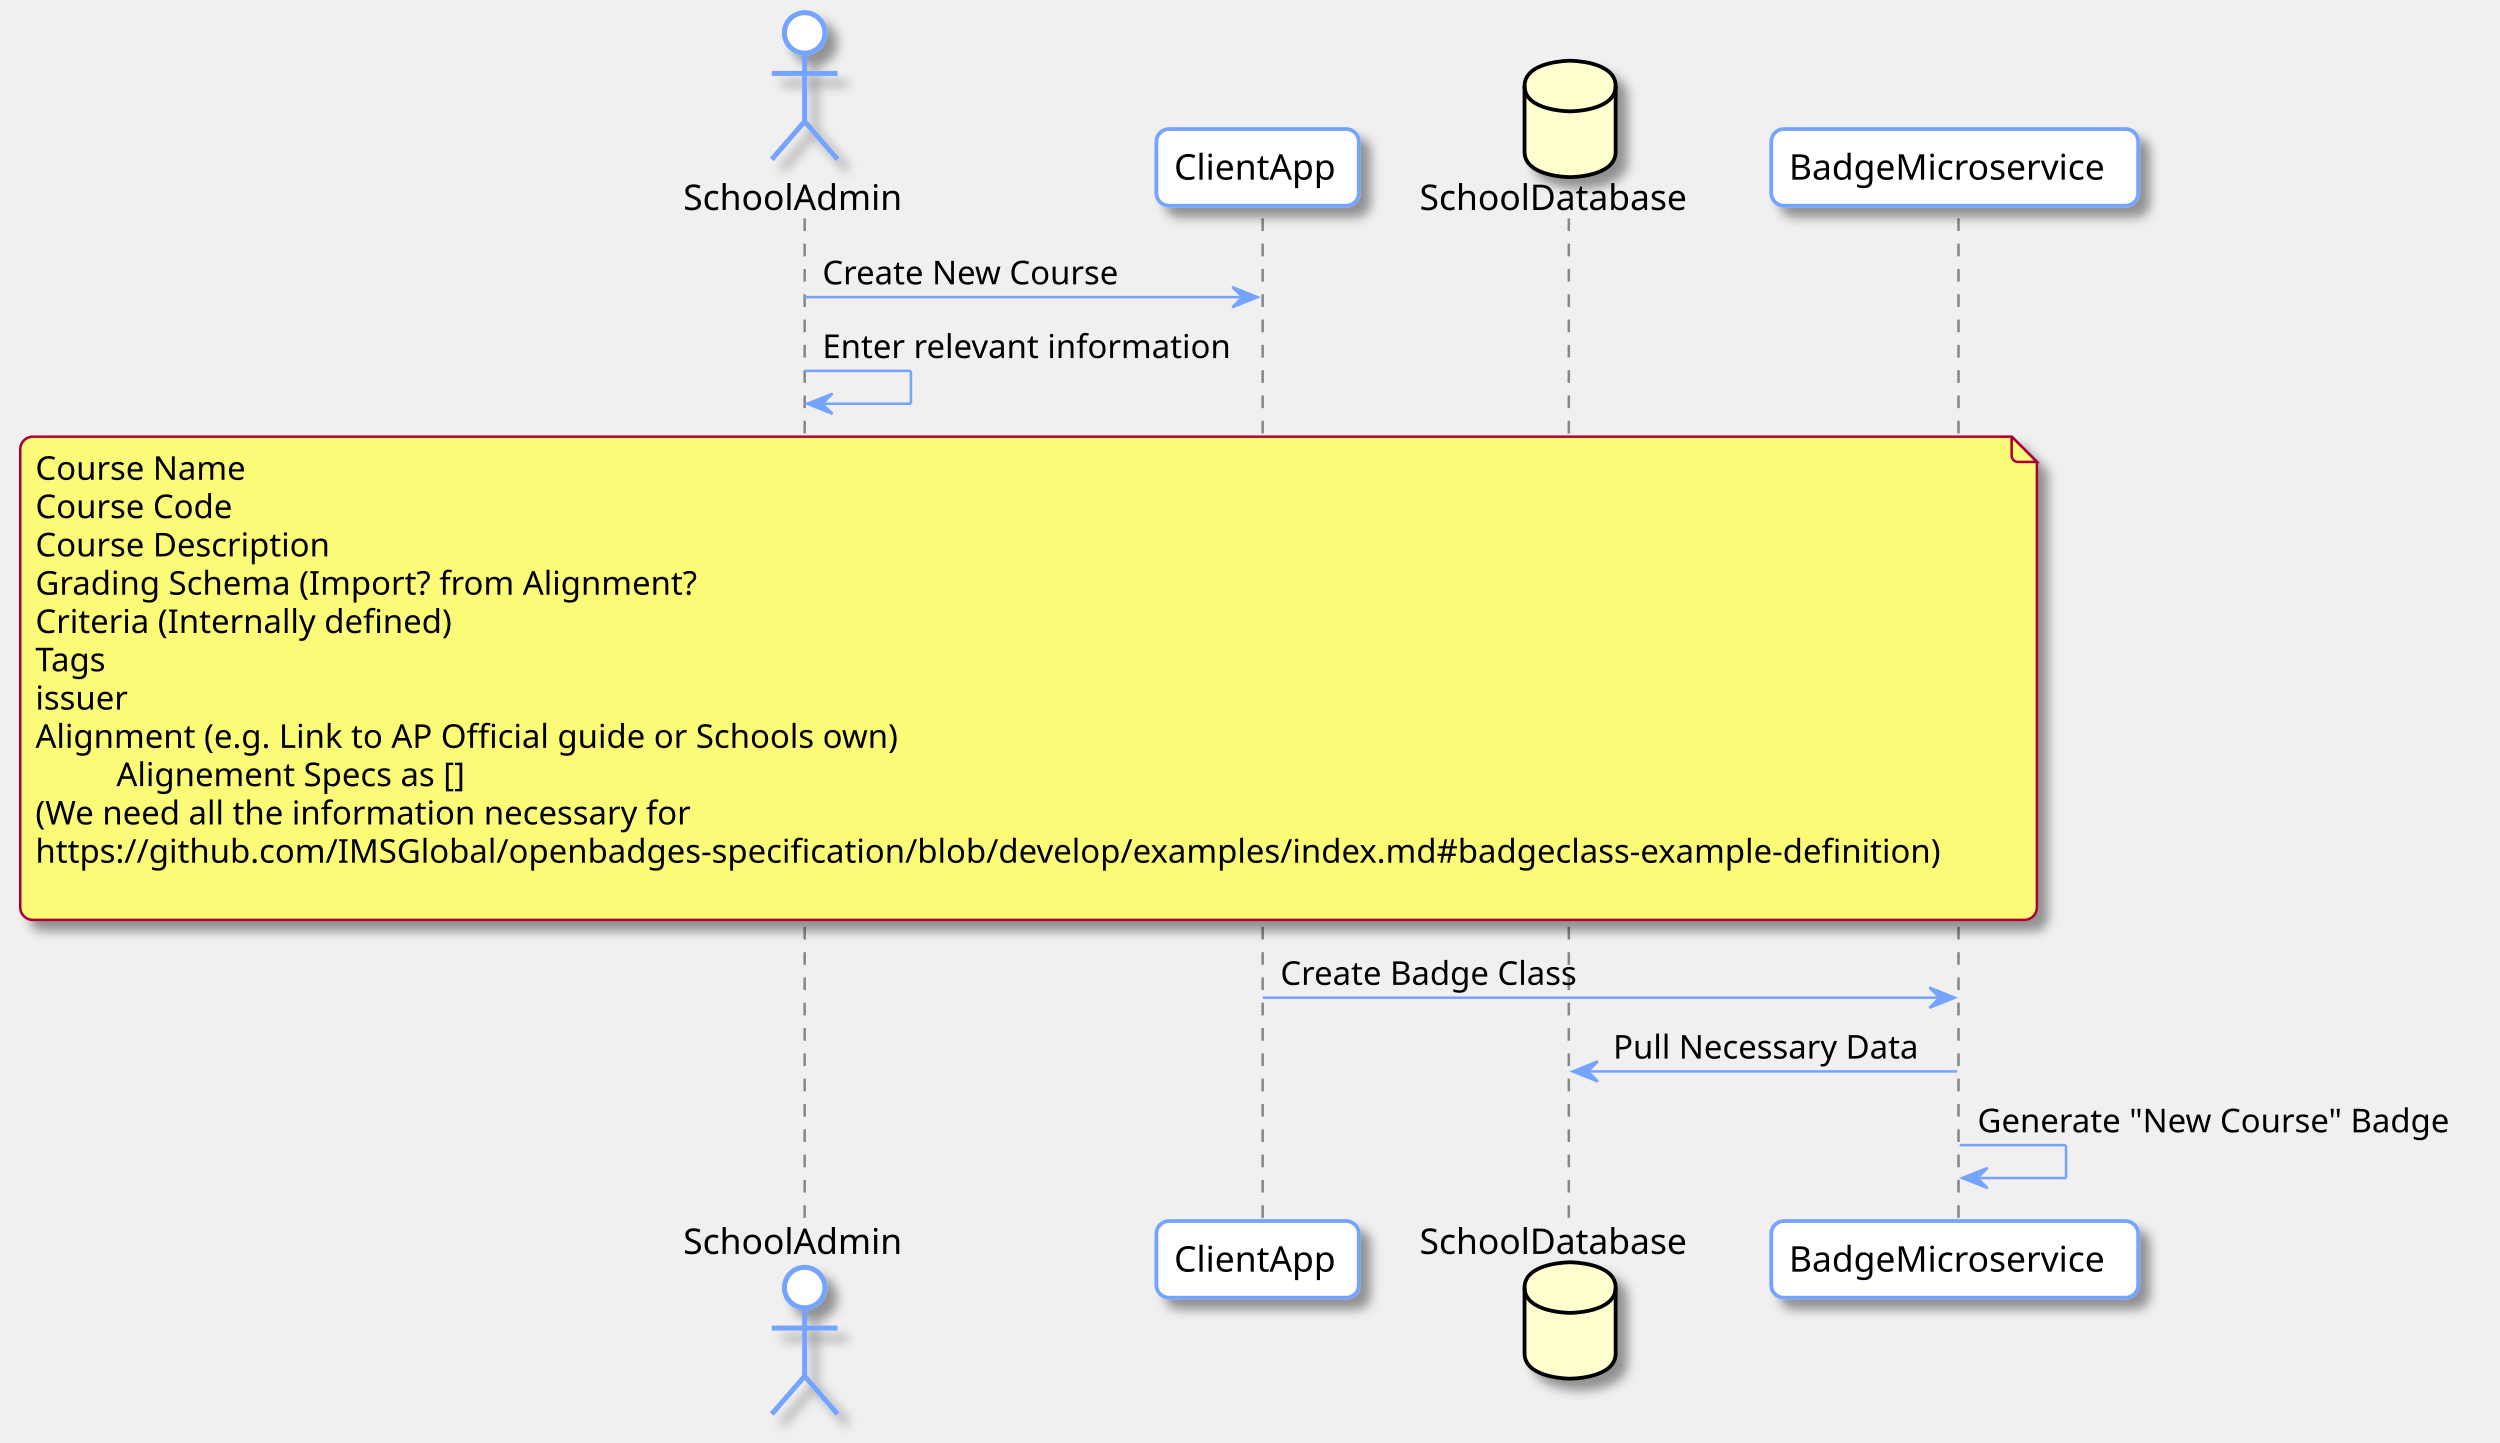
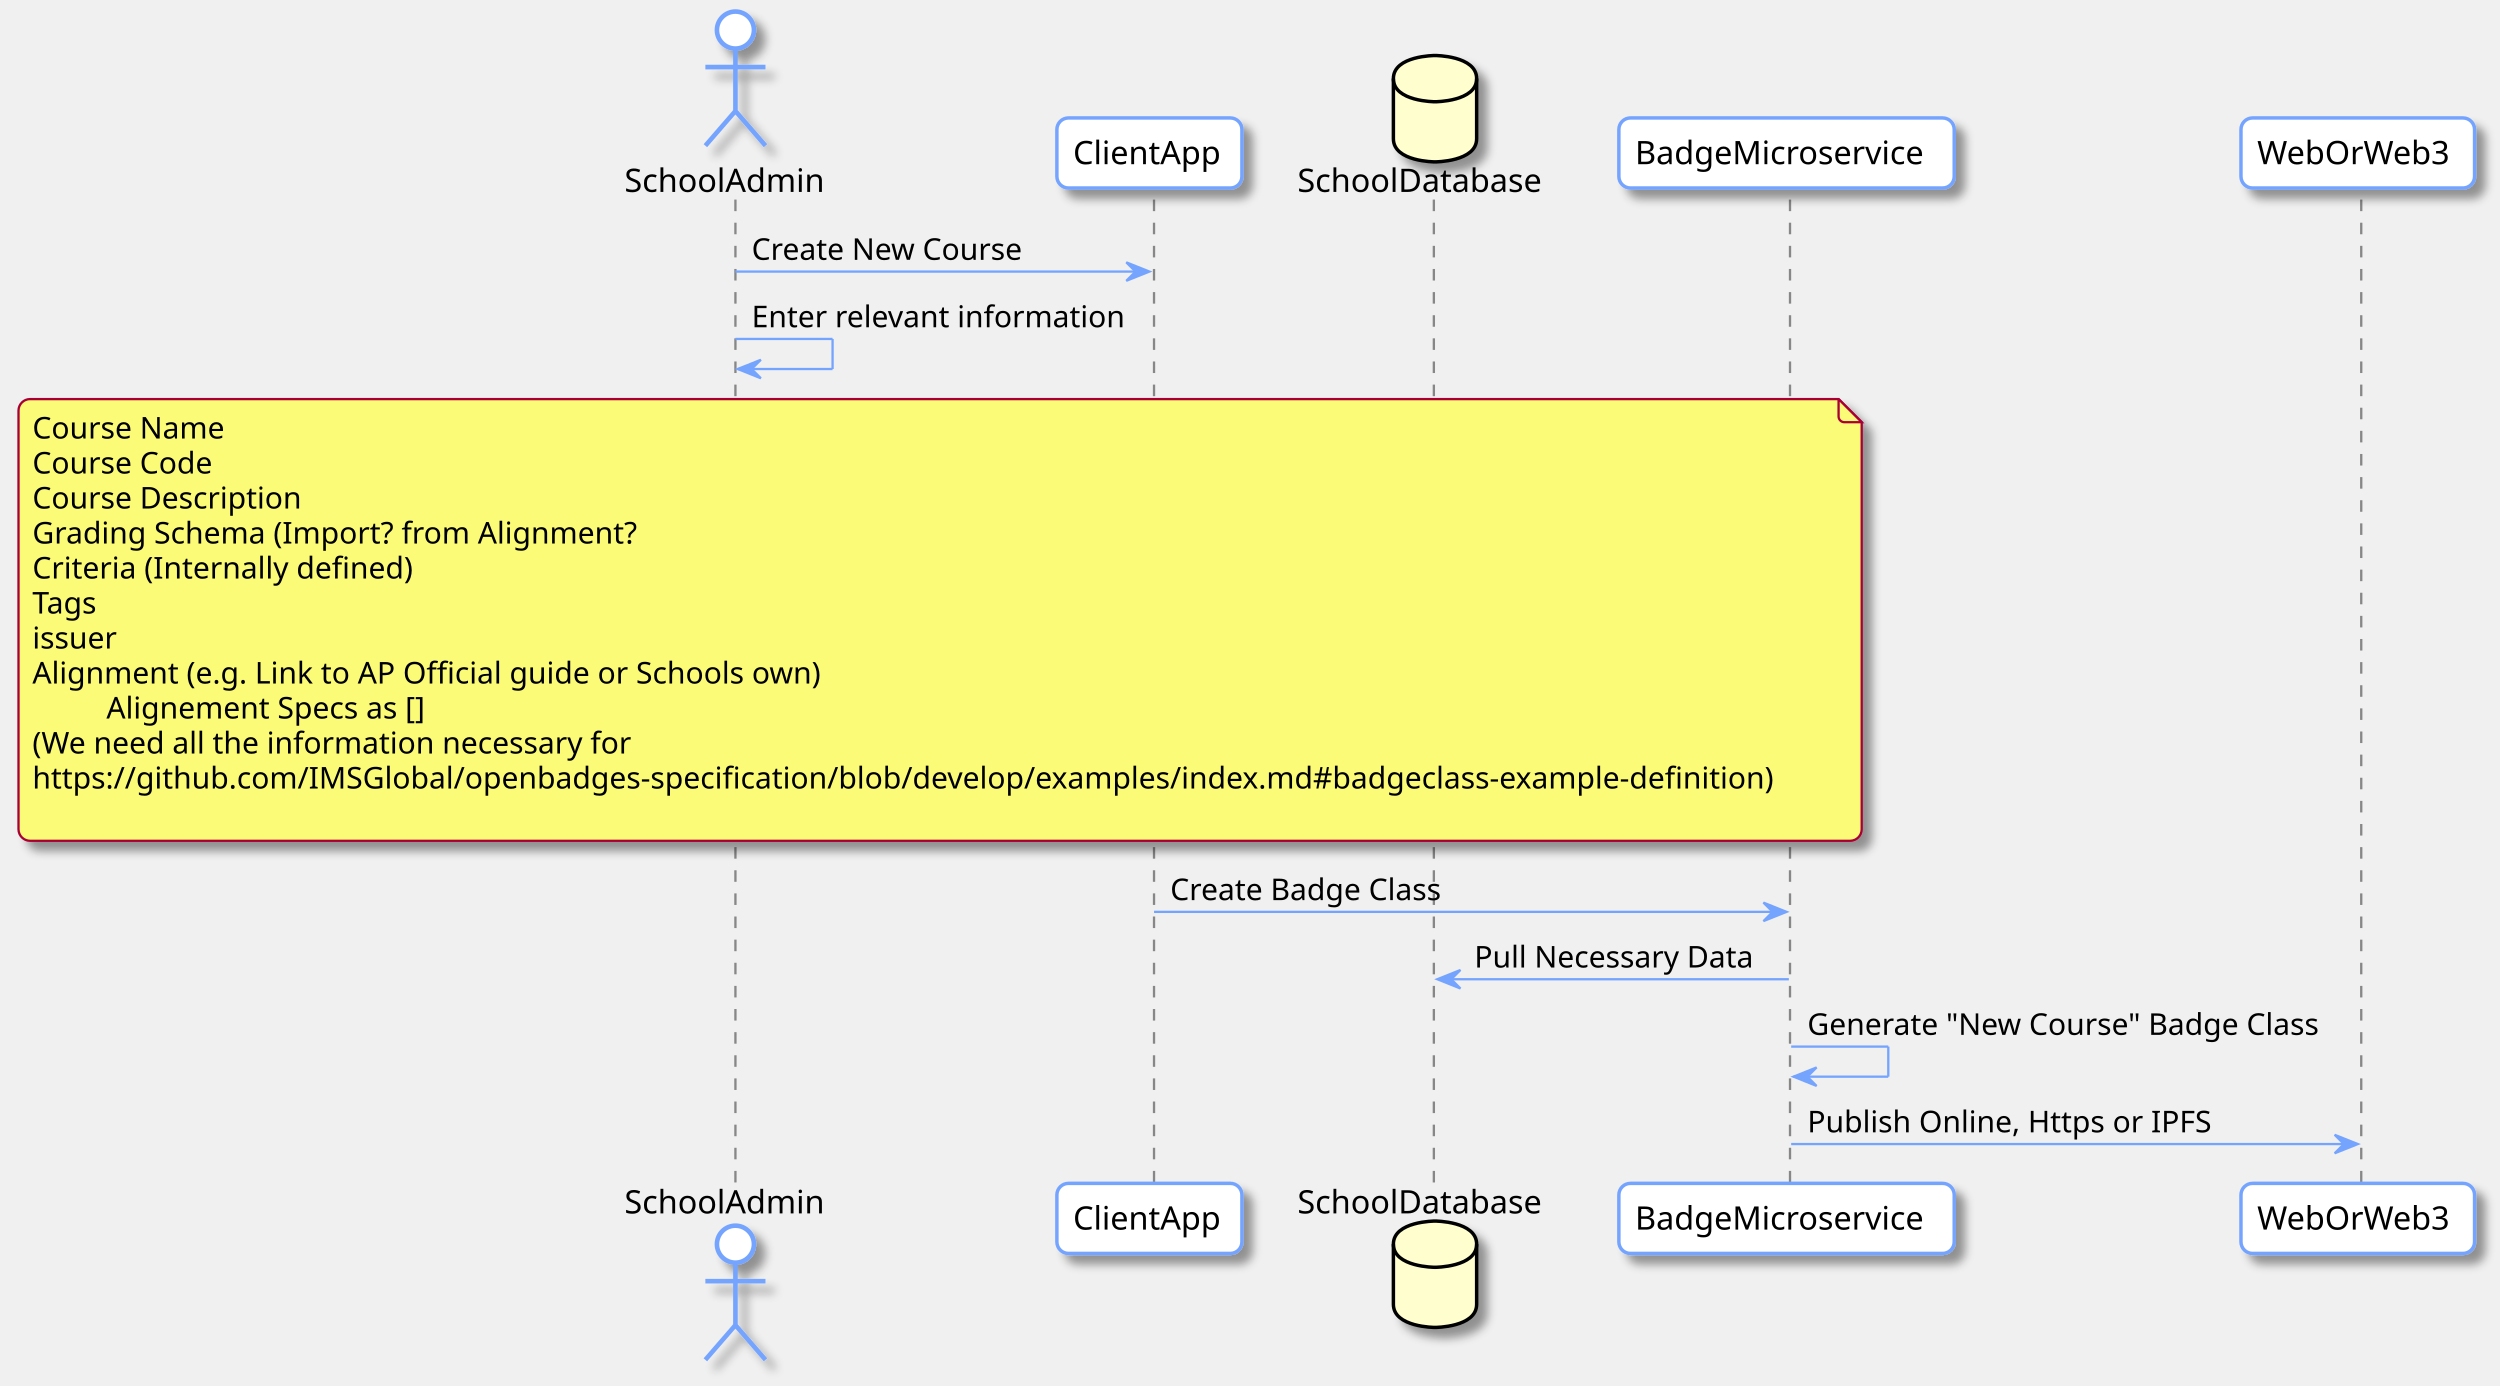
- <svg xmlns="http://www.w3.org/2000/svg" contentScriptType="application/ecmascript" contentStyleType="text/css" height="570px" preserveAspectRatio="none" style="width:988px;height:570px;" version="1.1" viewBox="0 0 988 570" width="988px" zoomAndPan="magnify">
+ <svg xmlns="http://www.w3.org/2000/svg" contentScriptType="application/ecmascript" contentStyleType="text/css" height="599px" preserveAspectRatio="none" style="width:1081px;height:599px;" version="1.1" viewBox="0 0 1081 599" width="1081px" zoomAndPan="magnify">
  <defs>
-     <filter height="300%" id="fum46tds7ozeo" width="300%" x="-1" y="-1">
+     <filter height="300%" id="f1db6momaljz3" width="300%" x="-1" y="-1">
      <feGaussianBlur result="blurOut" stdDeviation="2.0" />
      <feColorMatrix in="blurOut" result="blurOut2" type="matrix" values="0 0 0 0 0 0 0 0 0 0 0 0 0 0 0 0 0 0 .4 0" />
      <feOffset dx="4.0" dy="4.0" in="blurOut2" result="blurOut3" />
      <feBlend in="SourceGraphic" in2="blurOut3" mode="normal" />
    </filter>
  </defs>
  <g>
-     <line style="stroke: #878787; stroke-width: 1.0; stroke-dasharray: 5.0,5.0;" x1="318" x2="318" y1="86.297" y2="483.555" />
-     <line style="stroke: #878787; stroke-width: 1.0; stroke-dasharray: 5.0,5.0;" x1="499" x2="499" y1="86.297" y2="483.555" />
-     <line style="stroke: #878787; stroke-width: 1.0; stroke-dasharray: 5.0,5.0;" x1="620" x2="620" y1="86.297" y2="483.555" />
-     <line style="stroke: #878787; stroke-width: 1.0; stroke-dasharray: 5.0,5.0;" x1="774" x2="774" y1="86.297" y2="483.555" />
+     <line style="stroke: #878787; stroke-width: 1.0; stroke-dasharray: 5.0,5.0;" x1="318" x2="318" y1="86.297" y2="512.688" />
+     <line style="stroke: #878787; stroke-width: 1.0; stroke-dasharray: 5.0,5.0;" x1="499" x2="499" y1="86.297" y2="512.688" />
+     <line style="stroke: #878787; stroke-width: 1.0; stroke-dasharray: 5.0,5.0;" x1="620" x2="620" y1="86.297" y2="512.688" />
+     <line style="stroke: #878787; stroke-width: 1.0; stroke-dasharray: 5.0,5.0;" x1="774" x2="774" y1="86.297" y2="512.688" />
+     <line style="stroke: #878787; stroke-width: 1.0; stroke-dasharray: 5.0,5.0;" x1="1021" x2="1021" y1="86.297" y2="512.688" />
    <text fill="#000000" font-family="sans-serif" font-size="14" lengthAdjust="spacingAndGlyphs" textLength="90" x="270" y="82.995">SchoolAdmin</text>
-     <ellipse cx="318" cy="13" fill="#FFFFFF" filter="url(#fum46tds7ozeo)" rx="8" ry="8" style="stroke: #75A4FF; stroke-width: 2.0;" />
-     <path d="M318,21 L318,48 M305,29 L331,29 M318,48 L305,63 M318,48 L331,63 " fill="none" filter="url(#fum46tds7ozeo)" style="stroke: #75A4FF; stroke-width: 2.0;" />
-     <text fill="#000000" font-family="sans-serif" font-size="14" lengthAdjust="spacingAndGlyphs" textLength="90" x="270" y="495.55">SchoolAdmin</text>
-     <ellipse cx="318" cy="508.852" fill="#FFFFFF" filter="url(#fum46tds7ozeo)" rx="8" ry="8" style="stroke: #75A4FF; stroke-width: 2.0;" />
-     <path d="M318,516.852 L318,543.852 M305,524.852 L331,524.852 M318,543.852 L305,558.852 M318,543.852 L331,558.852 " fill="none" filter="url(#fum46tds7ozeo)" style="stroke: #75A4FF; stroke-width: 2.0;" />
-     <rect fill="#FFFFFF" filter="url(#fum46tds7ozeo)" height="30.297" rx="5" ry="5" style="stroke: #75A4FF; stroke-width: 1.5;" width="80" x="457" y="51" />
+     <ellipse cx="318" cy="13" fill="#FFFFFF" filter="url(#f1db6momaljz3)" rx="8" ry="8" style="stroke: #75A4FF; stroke-width: 2.0;" />
+     <path d="M318,21 L318,48 M305,29 L331,29 M318,48 L305,63 M318,48 L331,63 " fill="none" filter="url(#f1db6momaljz3)" style="stroke: #75A4FF; stroke-width: 2.0;" />
+     <text fill="#000000" font-family="sans-serif" font-size="14" lengthAdjust="spacingAndGlyphs" textLength="90" x="270" y="524.683">SchoolAdmin</text>
+     <ellipse cx="318" cy="537.984" fill="#FFFFFF" filter="url(#f1db6momaljz3)" rx="8" ry="8" style="stroke: #75A4FF; stroke-width: 2.0;" />
+     <path d="M318,545.984 L318,572.984 M305,553.984 L331,553.984 M318,572.984 L305,587.984 M318,572.984 L331,587.984 " fill="none" filter="url(#f1db6momaljz3)" style="stroke: #75A4FF; stroke-width: 2.0;" />
+     <rect fill="#FFFFFF" filter="url(#f1db6momaljz3)" height="30.297" rx="5" ry="5" style="stroke: #75A4FF; stroke-width: 1.5;" width="80" x="457" y="51" />
    <text fill="#000000" font-family="sans-serif" font-size="14" lengthAdjust="spacingAndGlyphs" textLength="66" x="464" y="70.995">ClientApp</text>
-     <rect fill="#FFFFFF" filter="url(#fum46tds7ozeo)" height="30.297" rx="5" ry="5" style="stroke: #75A4FF; stroke-width: 1.5;" width="80" x="457" y="482.555" />
-     <text fill="#000000" font-family="sans-serif" font-size="14" lengthAdjust="spacingAndGlyphs" textLength="66" x="464" y="502.55">ClientApp</text>
+     <rect fill="#FFFFFF" filter="url(#f1db6momaljz3)" height="30.297" rx="5" ry="5" style="stroke: #75A4FF; stroke-width: 1.5;" width="80" x="457" y="511.688" />
+     <text fill="#000000" font-family="sans-serif" font-size="14" lengthAdjust="spacingAndGlyphs" textLength="66" x="464" y="531.683">ClientApp</text>
    <text fill="#000000" font-family="sans-serif" font-size="14" lengthAdjust="spacingAndGlyphs" textLength="113" x="561" y="82.995">SchoolDatabase</text>
-     <path d="M602.5,34 C602.5,24 620.5,24 620.5,24 C620.5,24 638.5,24 638.5,34 L638.5,60 C638.5,70 620.5,70 620.5,70 C620.5,70 602.5,70 602.5,60 L602.5,34 " fill="#FEFECE" filter="url(#fum46tds7ozeo)" style="stroke: #000000; stroke-width: 1.5;" />
+     <path d="M602.5,34 C602.5,24 620.5,24 620.5,24 C620.5,24 638.5,24 638.5,34 L638.5,60 C638.5,70 620.5,70 620.5,70 C620.5,70 602.5,70 602.5,60 L602.5,34 " fill="#FEFECE" filter="url(#f1db6momaljz3)" style="stroke: #000000; stroke-width: 1.5;" />
    <path d="M602.5,34 C602.5,44 620.5,44 620.5,44 C620.5,44 638.5,44 638.5,34 " fill="none" style="stroke: #000000; stroke-width: 1.5;" />
-     <text fill="#000000" font-family="sans-serif" font-size="14" lengthAdjust="spacingAndGlyphs" textLength="113" x="561" y="495.55">SchoolDatabase</text>
-     <path d="M602.5,508.852 C602.5,498.852 620.5,498.852 620.5,498.852 C620.5,498.852 638.5,498.852 638.5,508.852 L638.5,534.852 C638.5,544.852 620.5,544.852 620.5,544.852 C620.5,544.852 602.5,544.852 602.5,534.852 L602.5,508.852 " fill="#FEFECE" filter="url(#fum46tds7ozeo)" style="stroke: #000000; stroke-width: 1.5;" />
-     <path d="M602.5,508.852 C602.5,518.852 620.5,518.852 620.5,518.852 C620.5,518.852 638.5,518.852 638.5,508.852 " fill="none" style="stroke: #000000; stroke-width: 1.5;" />
-     <rect fill="#FFFFFF" filter="url(#fum46tds7ozeo)" height="30.297" rx="5" ry="5" style="stroke: #75A4FF; stroke-width: 1.5;" width="145" x="700" y="51" />
+     <text fill="#000000" font-family="sans-serif" font-size="14" lengthAdjust="spacingAndGlyphs" textLength="113" x="561" y="524.683">SchoolDatabase</text>
+     <path d="M602.5,537.984 C602.5,527.984 620.5,527.984 620.5,527.984 C620.5,527.984 638.5,527.984 638.5,537.984 L638.5,563.984 C638.5,573.984 620.5,573.984 620.5,573.984 C620.5,573.984 602.5,573.984 602.5,563.984 L602.5,537.984 " fill="#FEFECE" filter="url(#f1db6momaljz3)" style="stroke: #000000; stroke-width: 1.5;" />
+     <path d="M602.5,537.984 C602.5,547.984 620.5,547.984 620.5,547.984 C620.5,547.984 638.5,547.984 638.5,537.984 " fill="none" style="stroke: #000000; stroke-width: 1.5;" />
+     <rect fill="#FFFFFF" filter="url(#f1db6momaljz3)" height="30.297" rx="5" ry="5" style="stroke: #75A4FF; stroke-width: 1.5;" width="145" x="700" y="51" />
    <text fill="#000000" font-family="sans-serif" font-size="14" lengthAdjust="spacingAndGlyphs" textLength="131" x="707" y="70.995">BadgeMicroservice</text>
-     <rect fill="#FFFFFF" filter="url(#fum46tds7ozeo)" height="30.297" rx="5" ry="5" style="stroke: #75A4FF; stroke-width: 1.5;" width="145" x="700" y="482.555" />
-     <text fill="#000000" font-family="sans-serif" font-size="14" lengthAdjust="spacingAndGlyphs" textLength="131" x="707" y="502.55">BadgeMicroservice</text>
+     <rect fill="#FFFFFF" filter="url(#f1db6momaljz3)" height="30.297" rx="5" ry="5" style="stroke: #75A4FF; stroke-width: 1.5;" width="145" x="700" y="511.688" />
+     <text fill="#000000" font-family="sans-serif" font-size="14" lengthAdjust="spacingAndGlyphs" textLength="131" x="707" y="531.683">BadgeMicroservice</text>
+     <rect fill="#FFFFFF" filter="url(#f1db6momaljz3)" height="30.297" rx="5" ry="5" style="stroke: #75A4FF; stroke-width: 1.5;" width="101" x="969" y="51" />
+     <text fill="#000000" font-family="sans-serif" font-size="14" lengthAdjust="spacingAndGlyphs" textLength="87" x="976" y="70.995">WebOrWeb3</text>
+     <rect fill="#FFFFFF" filter="url(#f1db6momaljz3)" height="30.297" rx="5" ry="5" style="stroke: #75A4FF; stroke-width: 1.5;" width="101" x="969" y="511.688" />
+     <text fill="#000000" font-family="sans-serif" font-size="14" lengthAdjust="spacingAndGlyphs" textLength="87" x="976" y="531.683">WebOrWeb3</text>
    <polygon fill="#75A4FF" points="487,113.43,497,117.43,487,121.43,491,117.43" style="stroke: #75A4FF; stroke-width: 1.0;" />
    <line style="stroke: #75A4FF; stroke-width: 1.0;" x1="318" x2="493" y1="117.43" y2="117.43" />
    <text fill="#000000" font-family="sans-serif" font-size="13" lengthAdjust="spacingAndGlyphs" textLength="123" x="325" y="112.364">Create New Course</text>
    <line style="stroke: #75A4FF; stroke-width: 1.0;" x1="318" x2="360" y1="146.562" y2="146.562" />
    <line style="stroke: #75A4FF; stroke-width: 1.0;" x1="360" x2="360" y1="146.562" y2="159.562" />
    <line style="stroke: #75A4FF; stroke-width: 1.0;" x1="319" x2="360" y1="159.562" y2="159.562" />
    <polygon fill="#75A4FF" points="329,155.562,319,159.562,329,163.562,325,159.562" style="stroke: #75A4FF; stroke-width: 1.0;" />
    <text fill="#000000" font-family="sans-serif" font-size="13" lengthAdjust="spacingAndGlyphs" textLength="167" x="325" y="141.497">Enter relevant information</text>
-     <path d="M8,177.562 L8,358.562 A5,5 0 0 0 13,363.562 L800,363.562 A5,5 0 0 0 805,358.562 L805,182.562 L795,172.562 L13,172.562 A5,5 0 0 0 8,177.562 " fill="#FBFB77" filter="url(#fum46tds7ozeo)" style="stroke: #A80036; stroke-width: 1.0;" />
+     <path d="M8,177.562 L8,358.562 A5,5 0 0 0 13,363.562 L800,363.562 A5,5 0 0 0 805,358.562 L805,182.562 L795,172.562 L13,172.562 A5,5 0 0 0 8,177.562 " fill="#FBFB77" filter="url(#f1db6momaljz3)" style="stroke: #A80036; stroke-width: 1.0;" />
    <path d="M795,172.562 L795,180.062 A2.5,2.5 0 0 0 797.5,182.562 L805,182.562 L795,172.562 " fill="#FBFB77" style="stroke: #A80036; stroke-width: 1.0;" />
    <text fill="#000000" font-family="sans-serif" font-size="13" lengthAdjust="spacingAndGlyphs" textLength="88" x="14" y="189.629">Course Name</text>
    <text fill="#000000" font-family="sans-serif" font-size="13" lengthAdjust="spacingAndGlyphs" textLength="82" x="14" y="204.762">Course Code</text>
    <text fill="#000000" font-family="sans-serif" font-size="13" lengthAdjust="spacingAndGlyphs" textLength="121" x="14" y="219.895">Course Description</text>
    <text fill="#000000" font-family="sans-serif" font-size="13" lengthAdjust="spacingAndGlyphs" textLength="275" x="14" y="235.028">Grading Schema (Import? from Alignment?</text>
    <text fill="#000000" font-family="sans-serif" font-size="13" lengthAdjust="spacingAndGlyphs" textLength="169" x="14" y="250.161">Criteria (Internally defined)</text>
    <text fill="#000000" font-family="sans-serif" font-size="13" lengthAdjust="spacingAndGlyphs" textLength="30" x="14" y="265.293">Tags</text>
    <text fill="#000000" font-family="sans-serif" font-size="13" lengthAdjust="spacingAndGlyphs" textLength="38" x="14" y="280.426">issuer</text>
    <text fill="#000000" font-family="sans-serif" font-size="13" lengthAdjust="spacingAndGlyphs" textLength="355" x="14" y="295.559">Alignment (e.g. Link to AP Official guide or Schools own)</text>
    <text fill="#000000" font-family="sans-serif" font-size="13" lengthAdjust="spacingAndGlyphs" textLength="149" x="46" y="310.692">Alignement Specs as []</text>
    <text fill="#000000" font-family="sans-serif" font-size="13" lengthAdjust="spacingAndGlyphs" textLength="270" x="14" y="325.825">(We need all the information necessary for</text>
    <text fill="#000000" font-family="sans-serif" font-size="13" lengthAdjust="spacingAndGlyphs" textLength="776" x="14" y="340.957">https://github.com/IMSGlobal/openbadges-specification/blob/develop/examples/index.md#badgeclass-example-definition)</text>
    <text fill="#000000" font-family="sans-serif" font-size="13" lengthAdjust="spacingAndGlyphs" textLength="0" x="18" y="356.09" />
    <polygon fill="#75A4FF" points="762.5,390.289,772.5,394.289,762.5,398.289,766.5,394.289" style="stroke: #75A4FF; stroke-width: 1.0;" />
    <line style="stroke: #75A4FF; stroke-width: 1.0;" x1="499" x2="768.5" y1="394.289" y2="394.289" />
    <text fill="#000000" font-family="sans-serif" font-size="13" lengthAdjust="spacingAndGlyphs" textLength="126" x="506" y="389.223">Create Badge Class</text>
    <polygon fill="#75A4FF" points="631.5,419.422,621.5,423.422,631.5,427.422,627.5,423.422" style="stroke: #75A4FF; stroke-width: 1.0;" />
    <line style="stroke: #75A4FF; stroke-width: 1.0;" x1="625.5" x2="773.5" y1="423.422" y2="423.422" />
    <text fill="#000000" font-family="sans-serif" font-size="13" lengthAdjust="spacingAndGlyphs" textLength="128" x="637.5" y="418.356">Pull Necessary Data</text>
    <line style="stroke: #75A4FF; stroke-width: 1.0;" x1="774.5" x2="816.5" y1="452.555" y2="452.555" />
    <line style="stroke: #75A4FF; stroke-width: 1.0;" x1="816.5" x2="816.5" y1="452.555" y2="465.555" />
    <line style="stroke: #75A4FF; stroke-width: 1.0;" x1="775.5" x2="816.5" y1="465.555" y2="465.555" />
    <polygon fill="#75A4FF" points="785.5,461.555,775.5,465.555,785.5,469.555,781.5,465.555" style="stroke: #75A4FF; stroke-width: 1.0;" />
-     <text fill="#000000" font-family="sans-serif" font-size="13" lengthAdjust="spacingAndGlyphs" textLength="195" x="781.5" y="447.489">Generate "New Course" Badge</text>
+     <text fill="#000000" font-family="sans-serif" font-size="13" lengthAdjust="spacingAndGlyphs" textLength="233" x="781.5" y="447.489">Generate "New Course" Badge Class</text>
+     <polygon fill="#75A4FF" points="1009.5,490.688,1019.5,494.688,1009.5,498.688,1013.5,494.688" style="stroke: #75A4FF; stroke-width: 1.0;" />
+     <line style="stroke: #75A4FF; stroke-width: 1.0;" x1="774.5" x2="1015.5" y1="494.688" y2="494.688" />
+     <text fill="#000000" font-family="sans-serif" font-size="13" lengthAdjust="spacingAndGlyphs" textLength="180" x="781.5" y="489.622">Publish Online, Https or IPFS</text>
  </g>
</svg>
